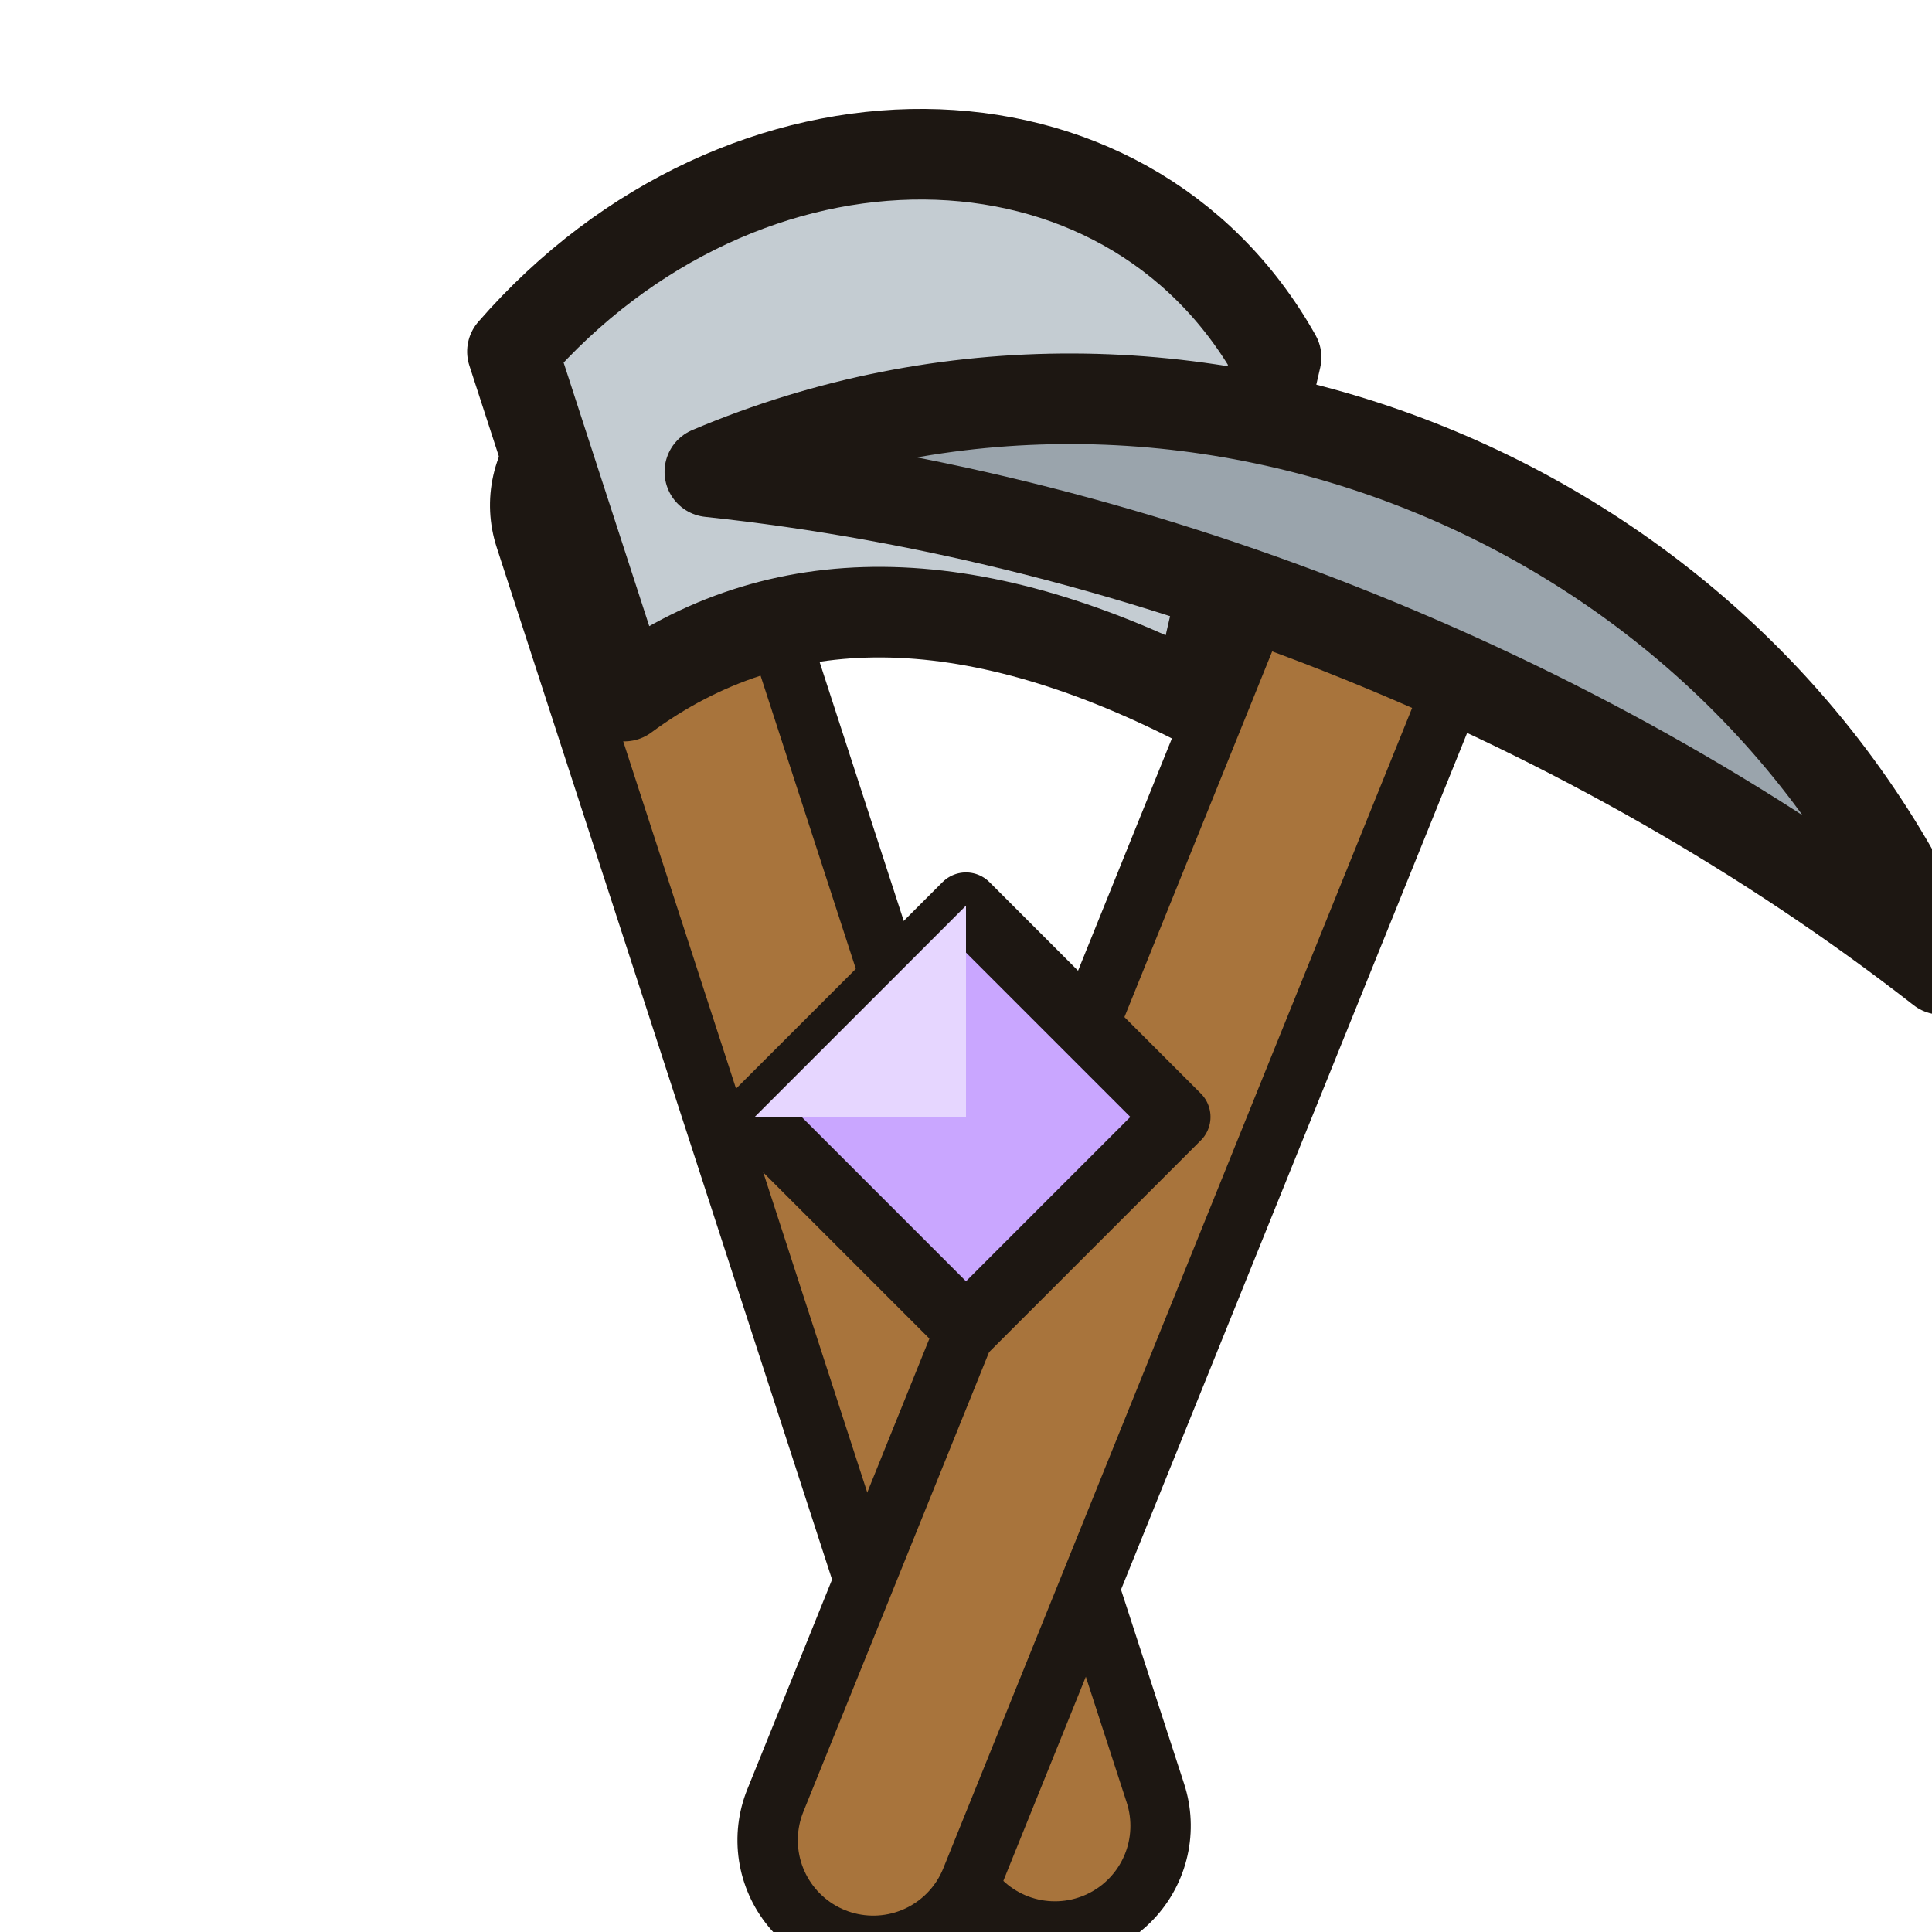
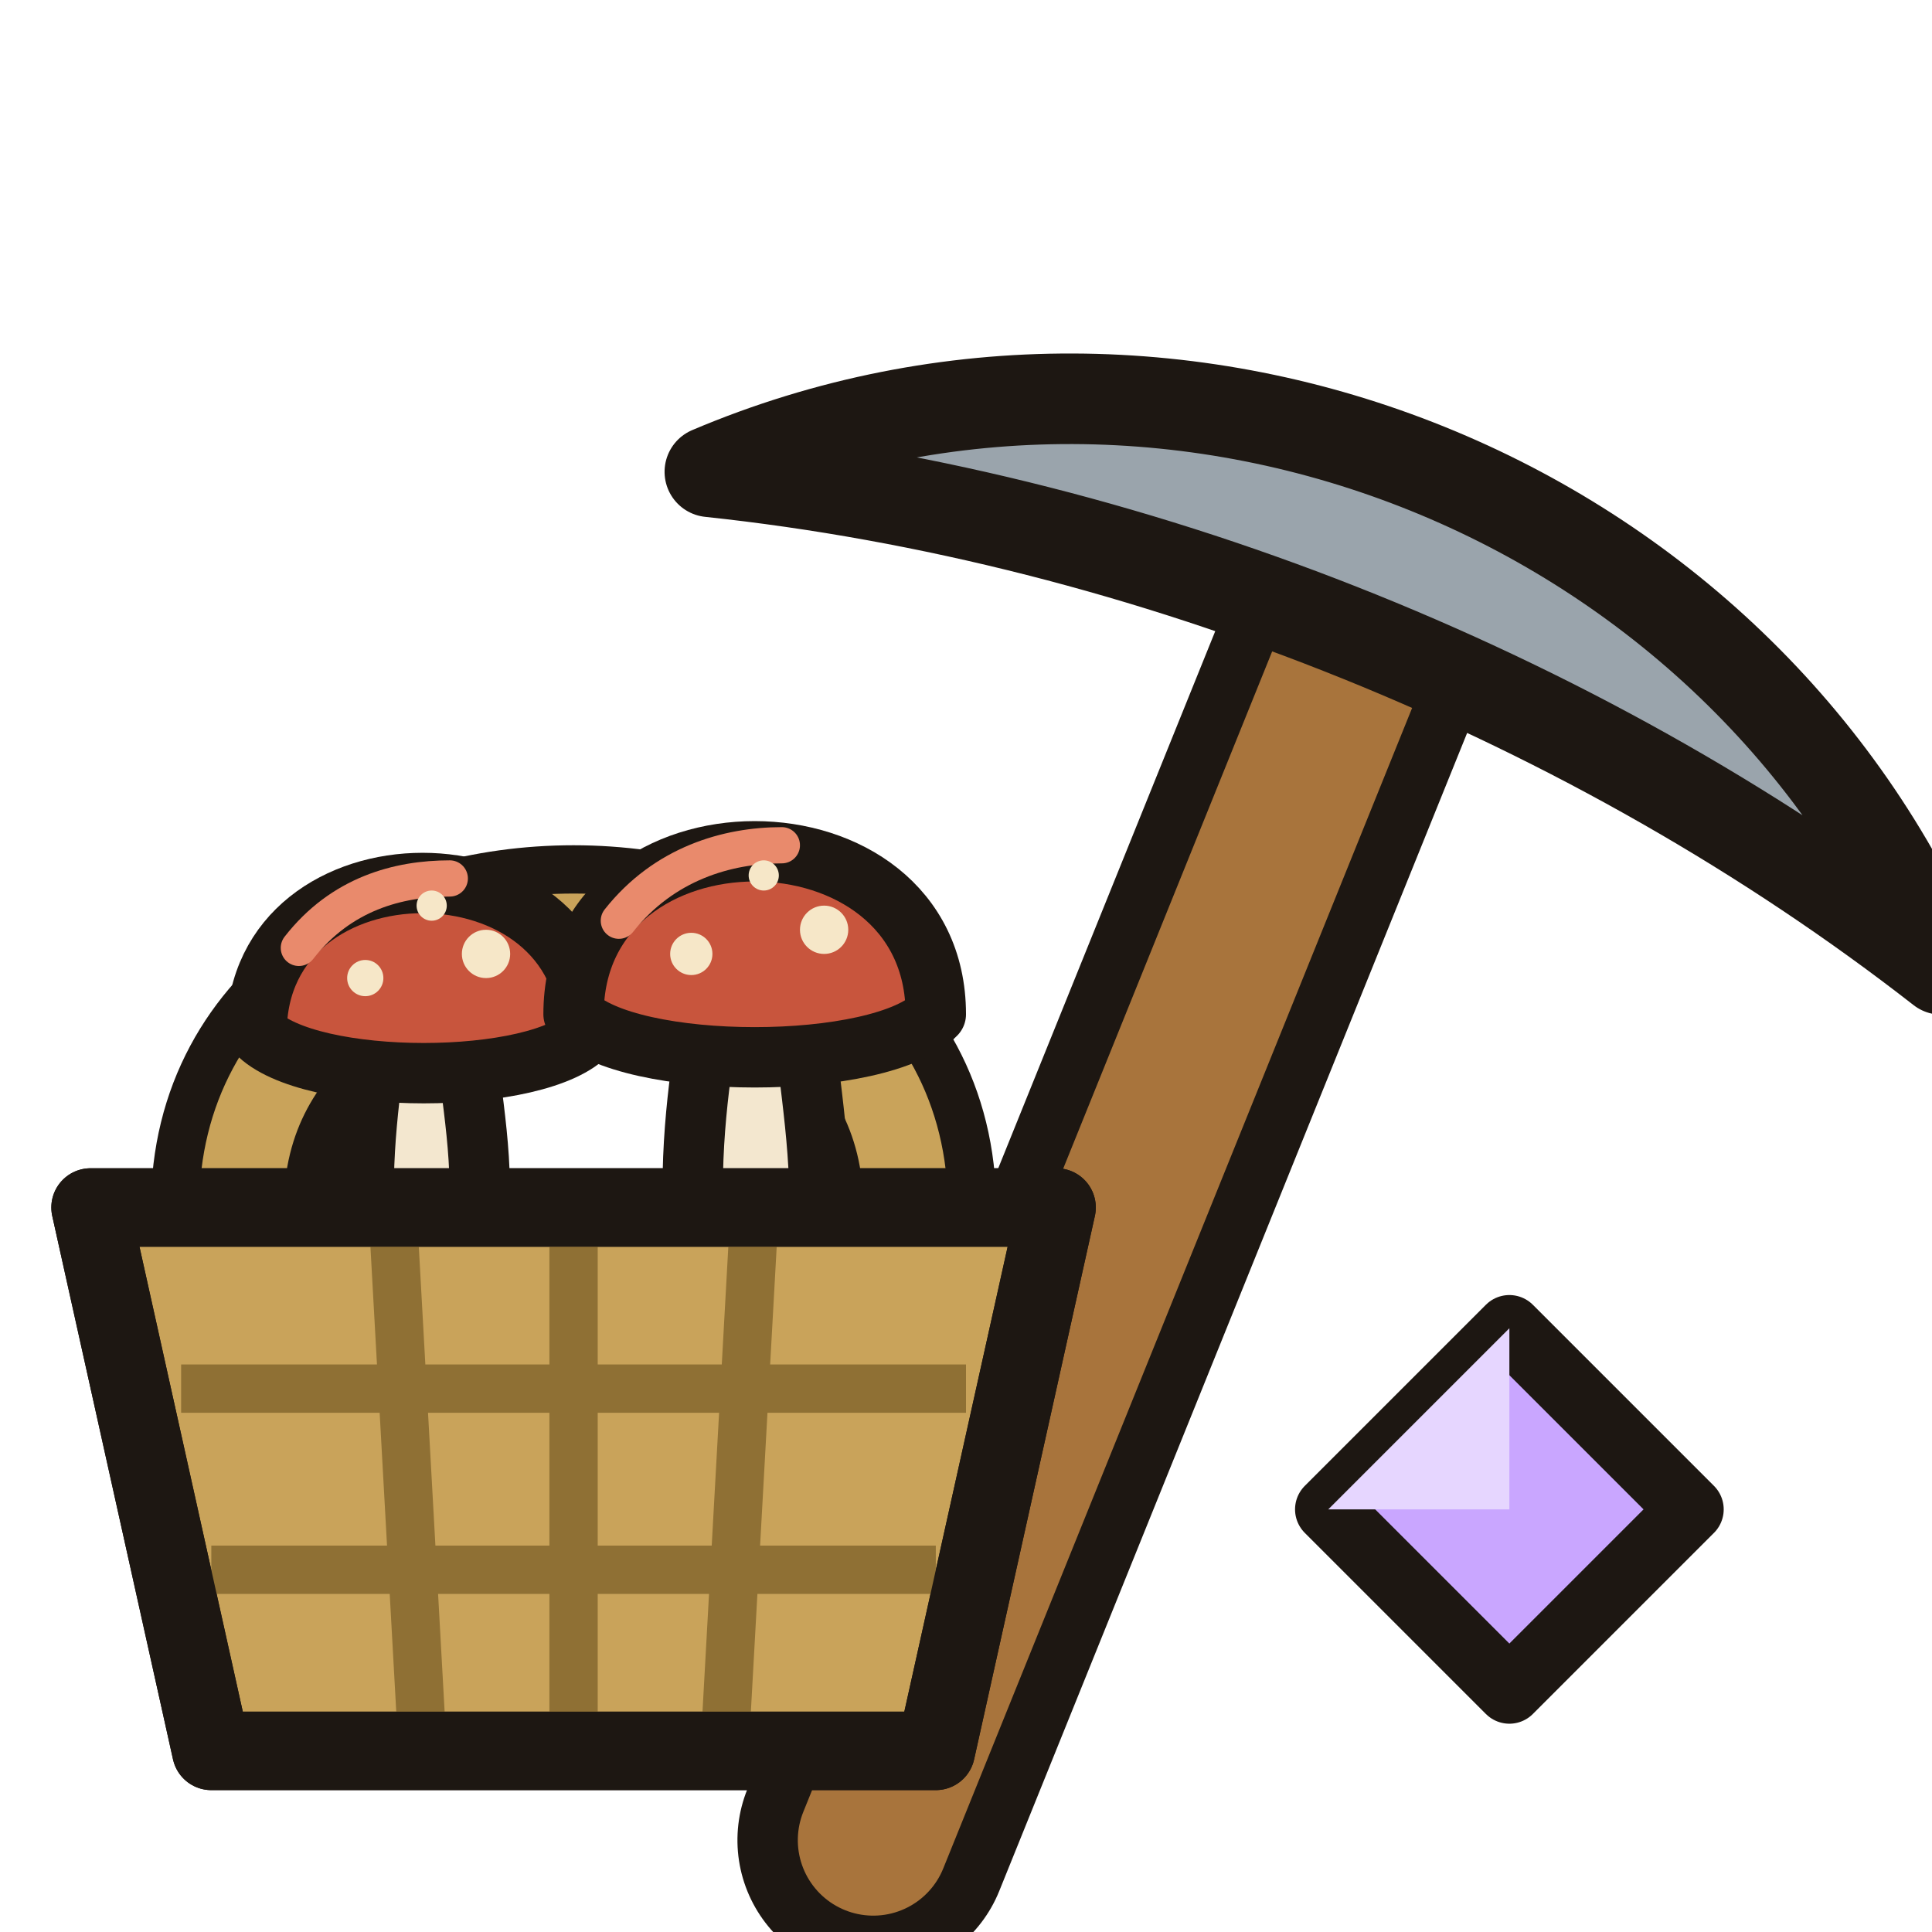
<svg xmlns="http://www.w3.org/2000/svg" width="64" height="64" viewBox="0 0 64 64">
-   <g transform="rotate(-18 32 32)">
-     <path d="M26 60L26 14" stroke="#1d1712" stroke-width="9" stroke-linecap="round" />
-     <path d="M26 60L26 14" stroke="#a8743c" stroke-width="5" stroke-linecap="round" />
-     <path d="M24 8c10-6 22-2 24 8l-6 10c-6-6-12-8-18-6z" fill="#c4ccd2" stroke="#1d1712" stroke-width="3" stroke-linejoin="round" stroke-linecap="round" />
-   </g>
  <g transform="rotate(22 32 32)">
    <path d="M40 60V16" stroke="#1d1712" stroke-width="9" stroke-linecap="round" />
    <path d="M40 60V16" stroke="#a8743c" stroke-width="5" stroke-linecap="round" />
-     <path d="M18 20c12-12 32-12 44 0-14-4-30-4-44 0z" fill="#9aa4ac" stroke="#1d1712" stroke-width="3" stroke-linejoin="round" stroke-linecap="round" />
+     <path d="M18 20c12-12 32-12 44 0-14-4-30-4-44 0z" fill="#9aa4ac" stroke="#1d1712" stroke-linejoin="round" stroke-linecap="round" stroke-width="3" />
  </g>
-   <path d="M32 30l7 7-7 7-7-7z" fill="#c9a6ff" stroke="#1d1712" stroke-width="2.2" stroke-linejoin="round" stroke-linecap="round" />
-   <path d="M32 30l-7 7h7z" fill="#e6d6ff" />
+   <path d="M8 40c0-12 22-12 22 0" fill="none" stroke="#1d1712" stroke-width="6" stroke-linecap="round" />
+   <path d="M8 40c0-12 22-12 22 0" fill="none" stroke="#c9a35a" stroke-width="2.8" stroke-linecap="round" />
+   <path d="M12.1 41c-0.2 -2.8 0.2 -5 0.4 -6.8h2.9c0.2 2.2 0.7 4.4 0.4 6.8z" fill="#f3e7cf" stroke="#1d1712" stroke-linejoin="round" stroke-linecap="round" stroke-width="2" />
+   <path d="M8.5 34.2c0 -6.6 11 -6.6 11 0c-1.6 1.8 -9.3 1.8 -11 0z" fill="#c8553d" stroke="#1d1712" stroke-linejoin="round" stroke-linecap="round" stroke-width="2" />
+   <path d="M9.9 31.4c1.4 -1.8 3.3 -2.3 5 -2.3" fill="none" stroke="#e98a6c" stroke-width="1.2" stroke-linecap="round" />
+   <g fill="#f6e7c8">
+     <circle cx="12.1" cy="32.4" r="0.6" />
+     <circle cx="16.1" cy="31.6" r="0.8" />
+     <circle cx="14.3" cy="30" r="0.5" />
+   </g>
+   <path d="M23 41c-0.2 -3 0.2 -5.4 0.5 -7.4h3.1c0.2 2.4 0.7 4.8 0.5 7.4z" fill="#f3e7cf" stroke="#1d1712" stroke-linejoin="round" stroke-linecap="round" stroke-width="2" />
+   <path d="M19 33.6c0 -7.2 12 -7.2 12 0c-1.8 1.9 -10.2 1.9 -12 0z" fill="#c8553d" stroke="#1d1712" stroke-linejoin="round" stroke-linecap="round" stroke-width="2" />
+   <path d="M20.5 30.5c1.5 -1.9 3.6 -2.5 5.4 -2.5" fill="none" stroke="#e98a6c" stroke-width="1.2" stroke-linecap="round" />
+   <g fill="#f6e7c8">
+     <circle cx="22.9" cy="31.6" r="0.7" />
+     <circle cx="27.3" cy="30.8" r="0.8" />
+     <circle cx="25.3" cy="29" r="0.5" />
+   </g>
+   <path d="M3 40h32l-4 18H7z" fill="#c9a35a" stroke="#1d1712" stroke-linejoin="round" stroke-linecap="round" stroke-width="2.6" />
+   <g stroke="#8f7034" stroke-width="1.6">
+     <path d="M6 46h26M7 52h24M13 40l1 18M19 40v18M25 40l-1 18" />
+   </g>
+   <path d="M3 40h32l-4 18H7z" fill="none" stroke="#1d1712" stroke-linejoin="round" stroke-linecap="round" stroke-width="2.6" />
+   <path d="M50 44l6 6-6 6-6-6z" fill="#c9a6ff" stroke="#1d1712" stroke-linejoin="round" stroke-linecap="round" stroke-width="2.2" />
+   <path d="M50 44l-6 6h6z" fill="#e6d6ff" />
</svg>
